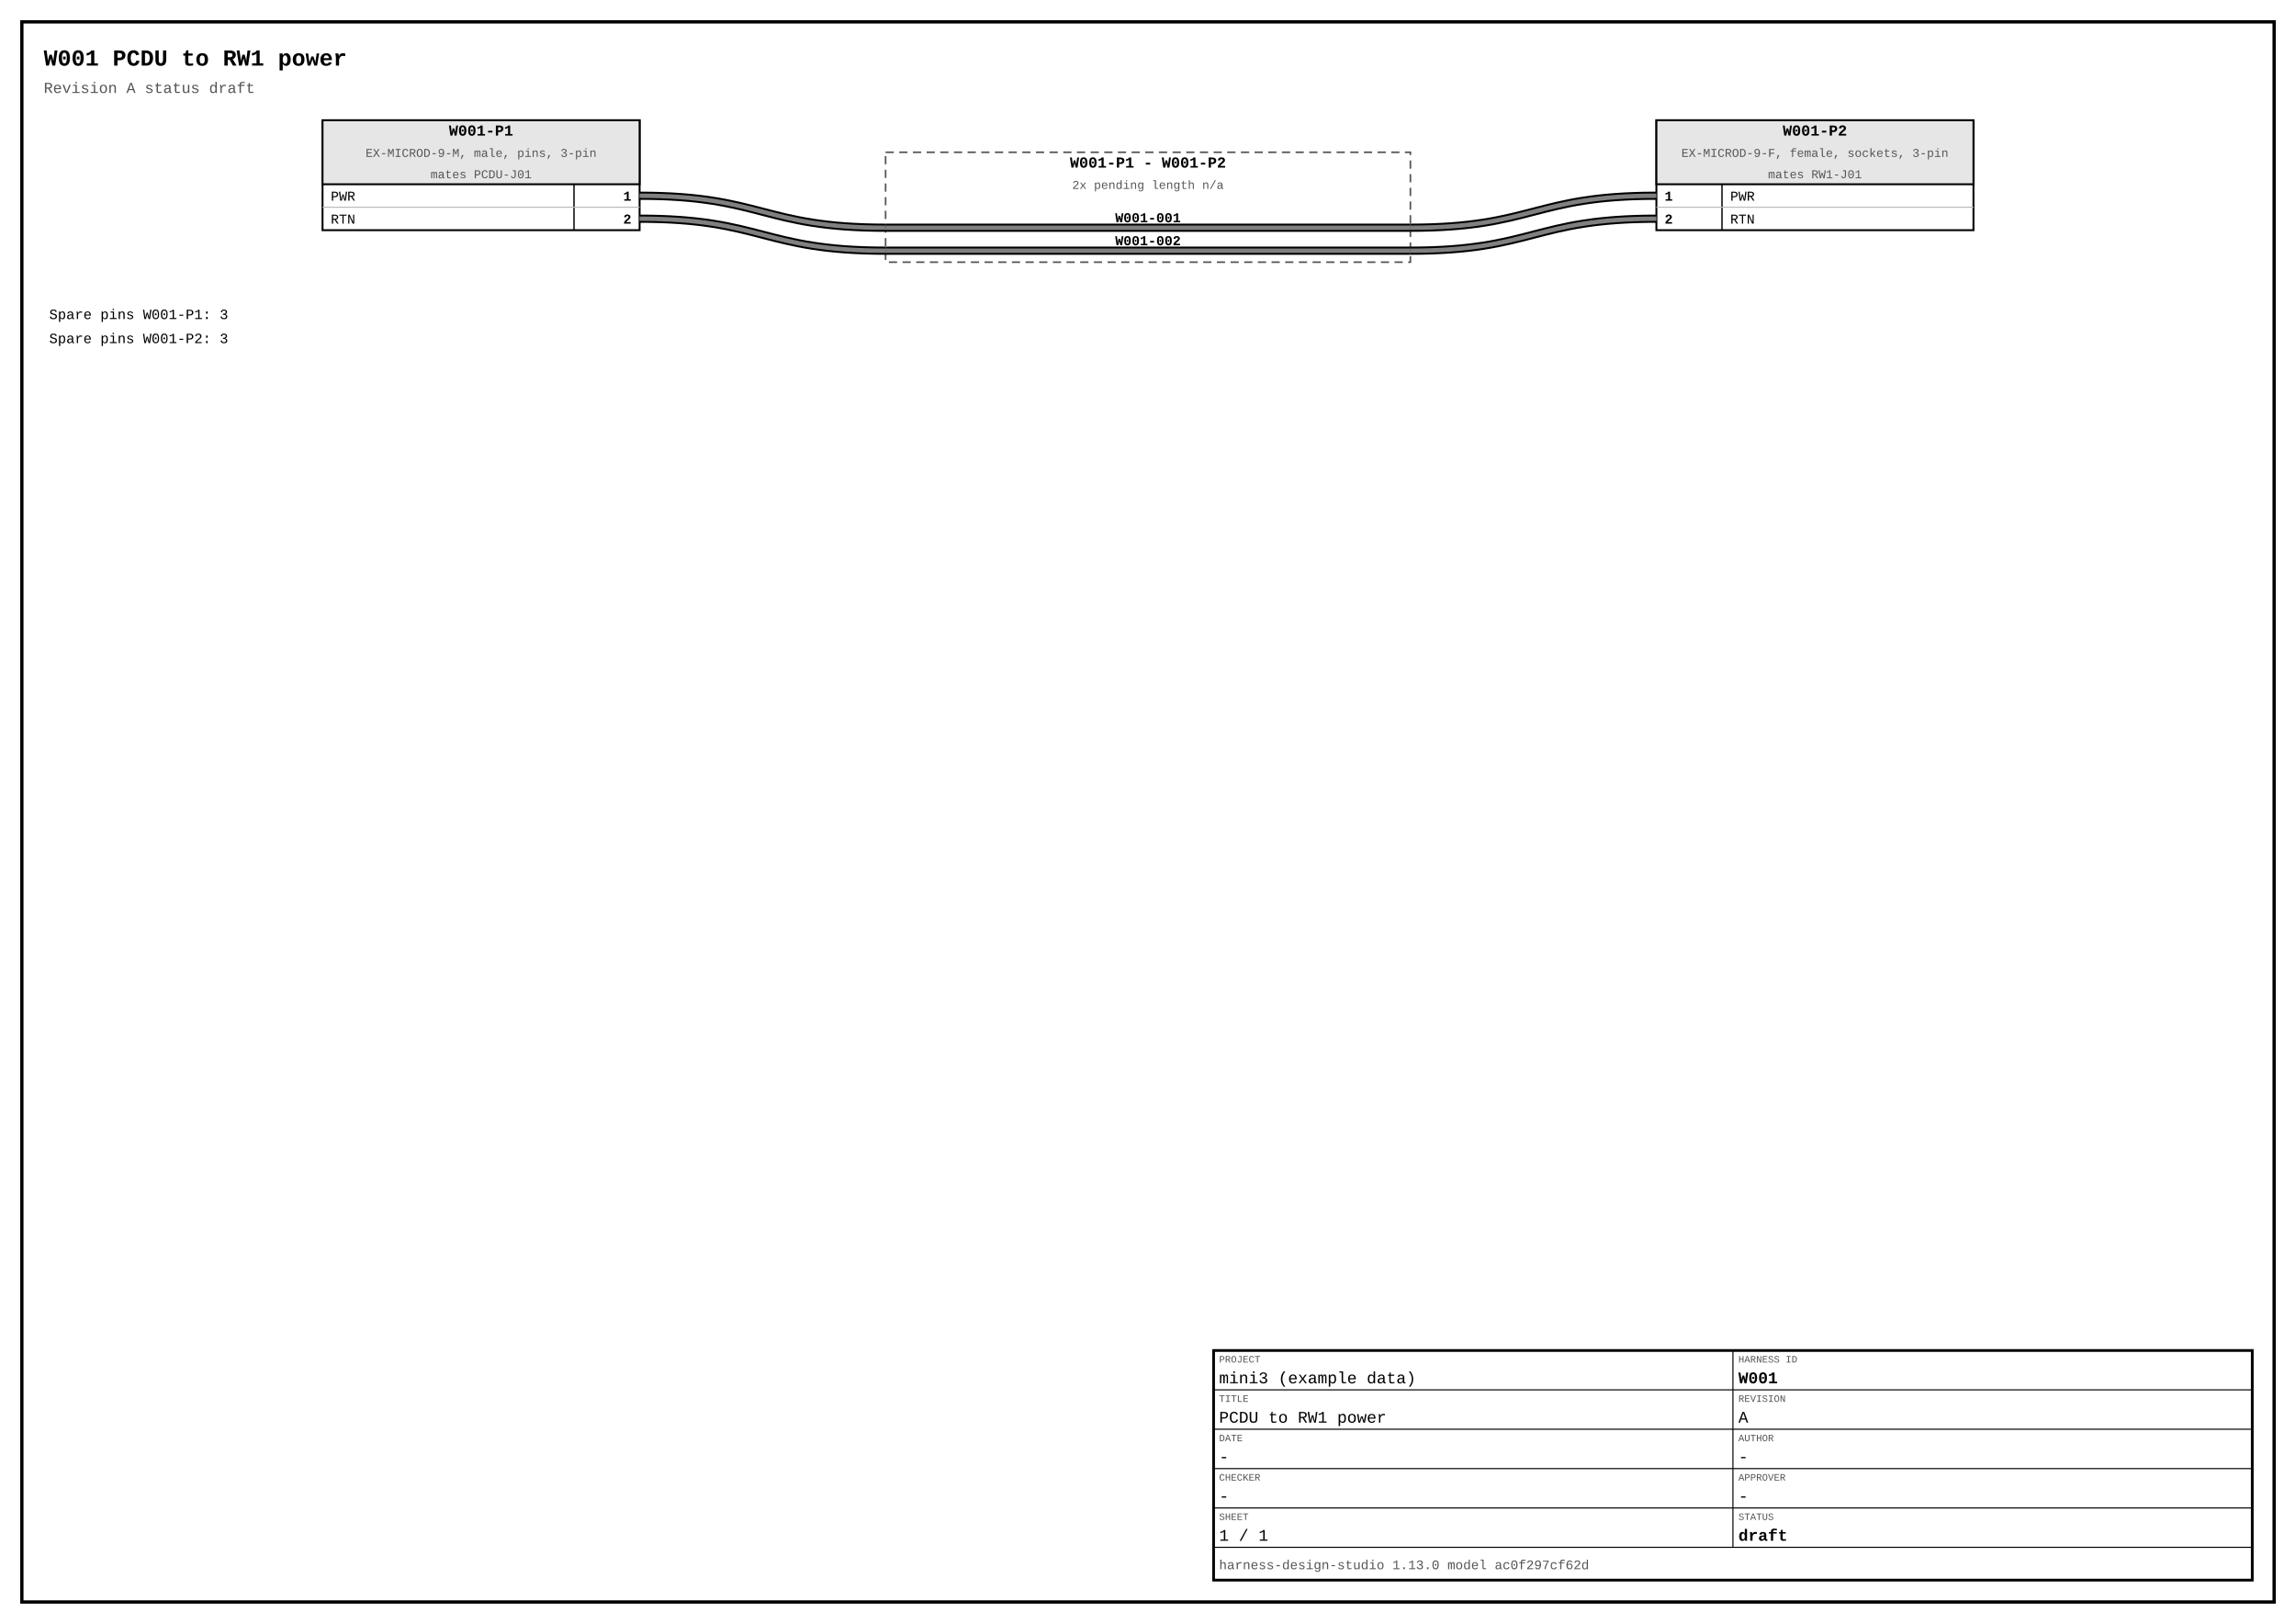
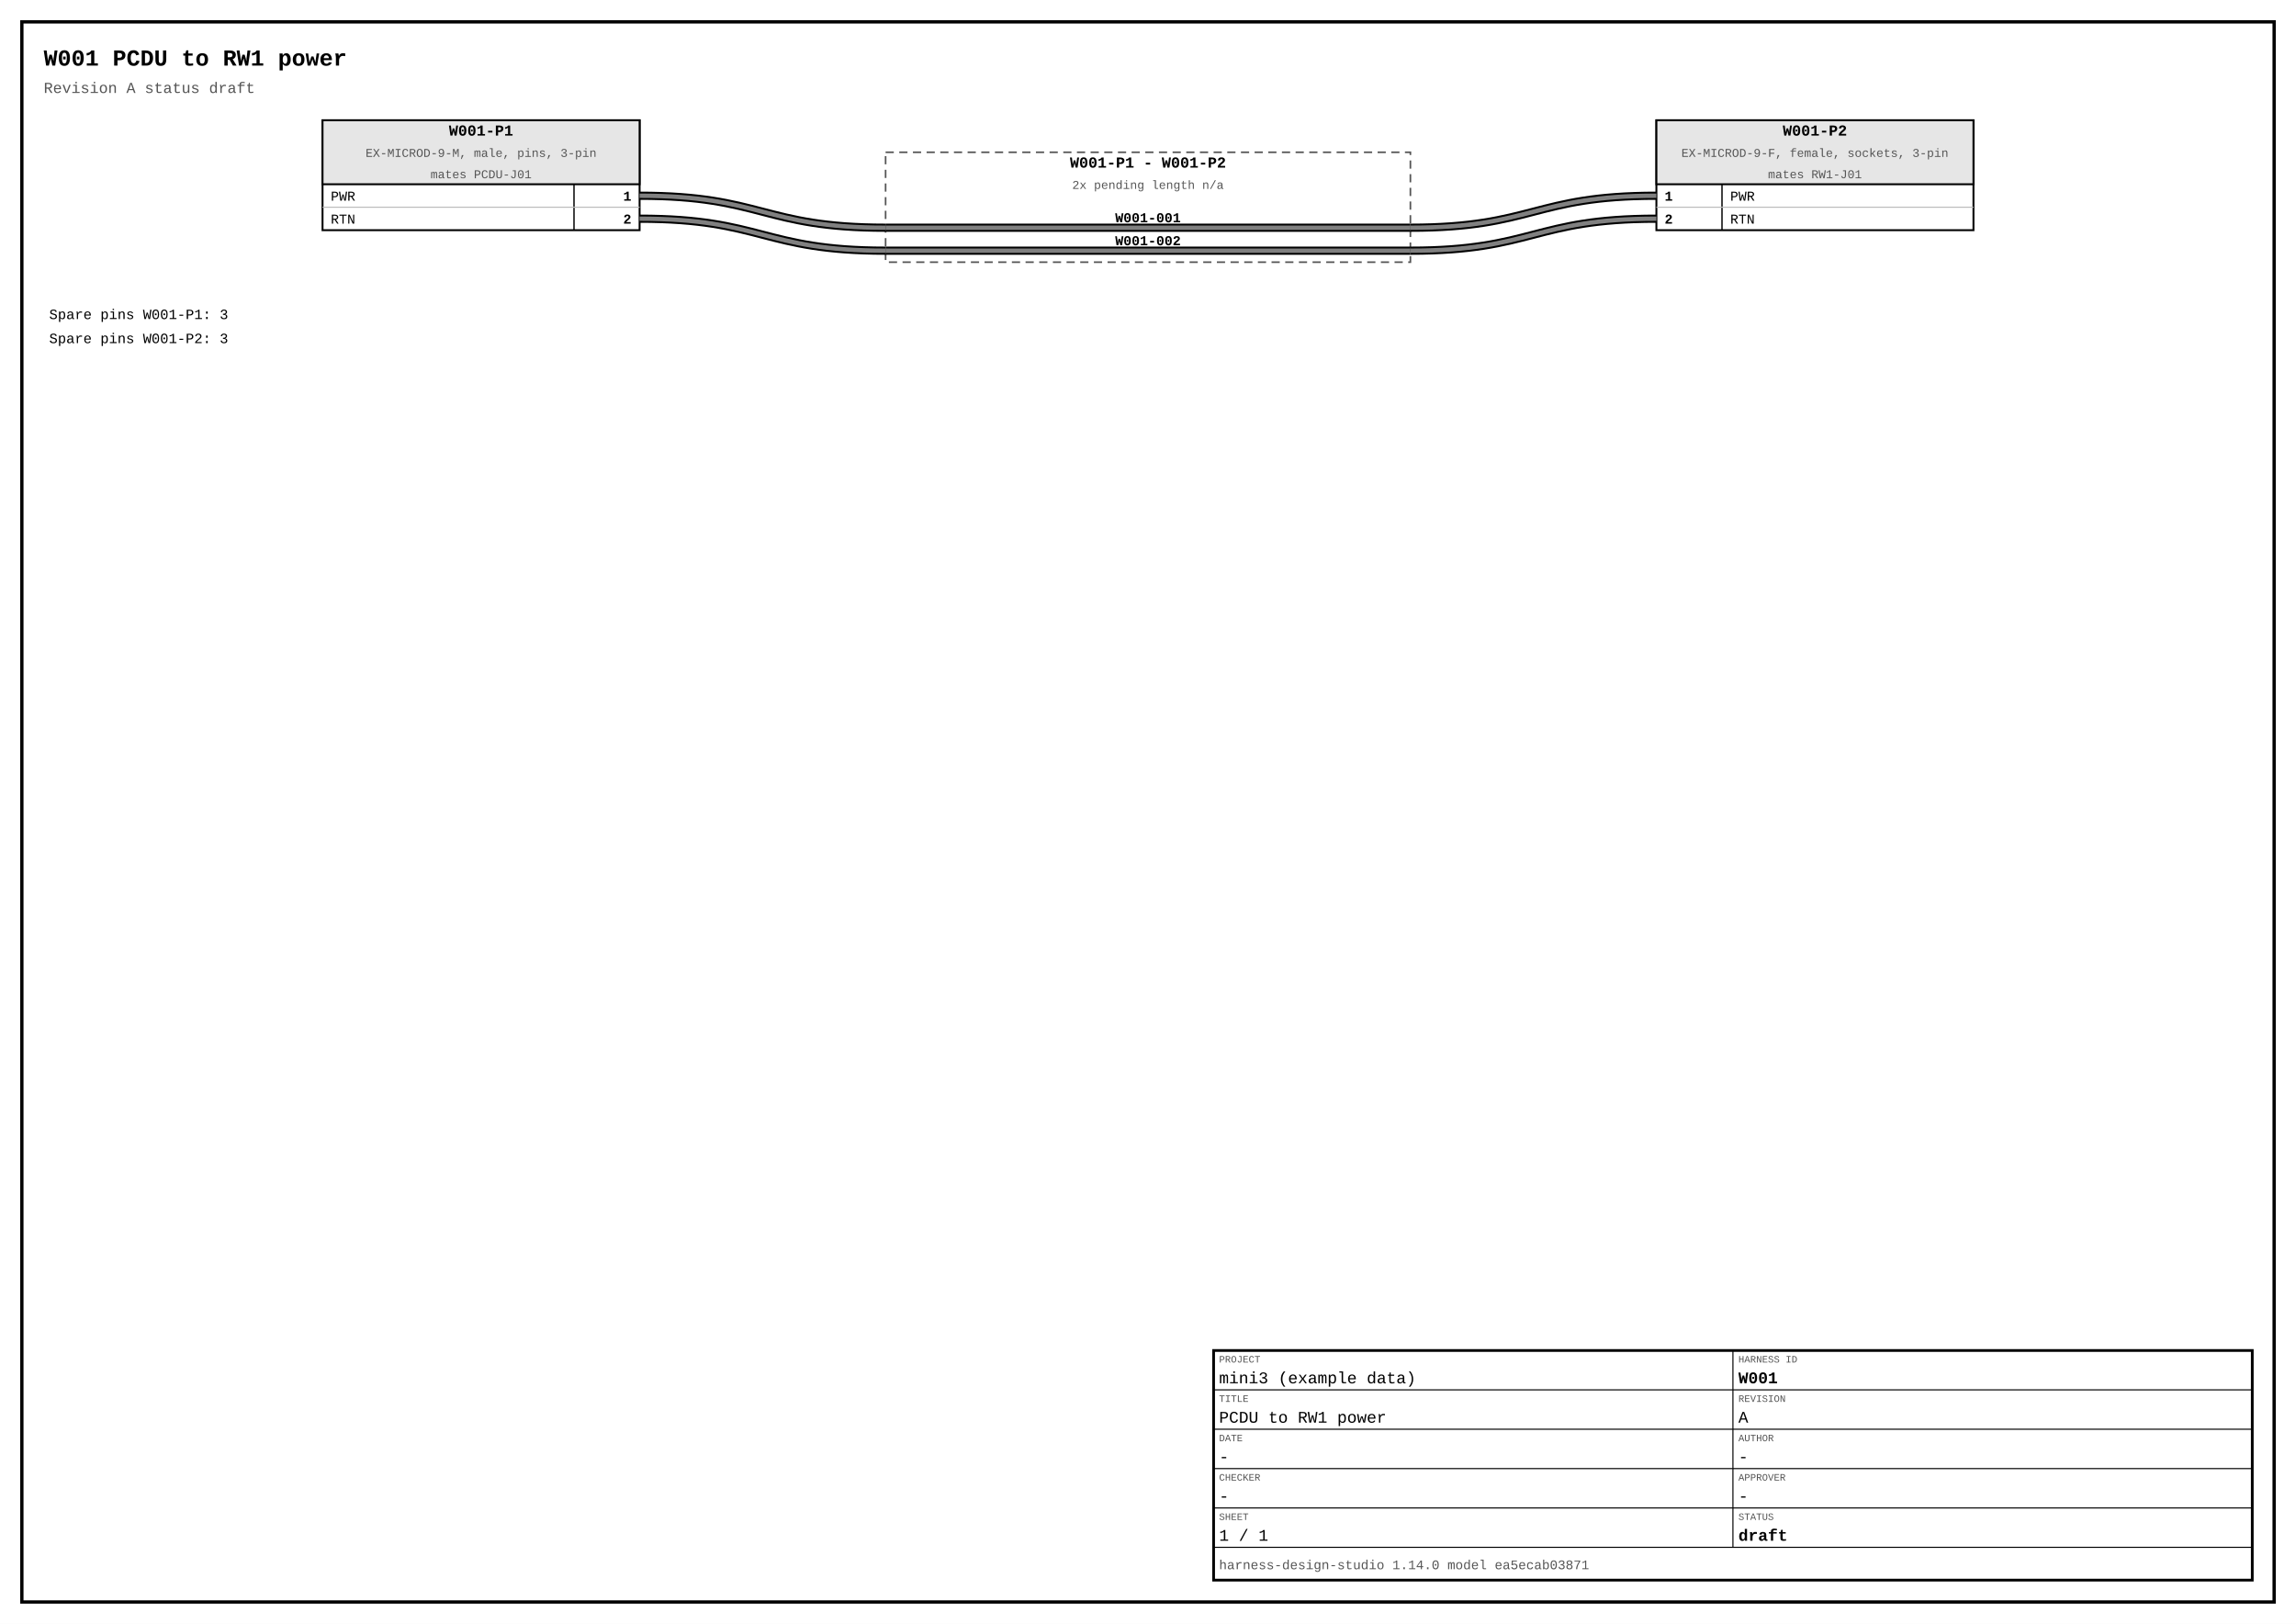
<svg xmlns="http://www.w3.org/2000/svg" width="420mm" height="297mm" viewBox="0 0 420 297" font-family="Courier New, Courier, monospace">
  <rect x="0" y="0" width="420" height="297" fill="#ffffff" />
  <rect x="4" y="4" width="412" height="289" fill="none" stroke="#000000" stroke-width="0.6" />
  <text x="8" y="12" font-size="4.2" font-weight="bold" text-anchor="start" fill="#000000">W001  PCDU to RW1 power</text>
  <text x="8" y="17" font-size="2.8" text-anchor="start" fill="#555555">Revision A  status draft</text>
  <rect x="59" y="22" width="58" height="20.1" fill="#ffffff" stroke="#000000" stroke-width="0.35" />
  <rect x="59" y="22" width="58" height="11.7" fill="#e6e6e6" stroke="#000000" stroke-width="0.35" />
  <text x="88" y="24.8" font-size="2.8" font-weight="bold" text-anchor="middle" fill="#000000">W001-P1</text>
  <text x="88" y="28.7" font-size="2.2" text-anchor="middle" fill="#555555">EX-MICROD-9-M, male, pins, 3-pin</text>
  <text x="88" y="32.6" font-size="2.2" text-anchor="middle" fill="#555555">mates PCDU-J01</text>
  <line x1="105" y1="33.7" x2="105" y2="42.1" stroke="#000000" stroke-width="0.25" />
  <line x1="59" y1="37.9" x2="117" y2="37.9" stroke="#bbbbbb" stroke-width="0.2" />
  <text x="60.5" y="36.7" font-size="2.5" text-anchor="start" fill="#000000" data-ref="sig/W001-P1/1">PWR</text>
  <text x="115.5" y="36.7" font-size="2.5" font-weight="bold" text-anchor="end" fill="#000000" data-ref="pin/W001-P1/1">1</text>
  <text x="60.5" y="40.9" font-size="2.5" text-anchor="start" fill="#000000" data-ref="sig/W001-P1/2">RTN</text>
  <text x="115.5" y="40.9" font-size="2.5" font-weight="bold" text-anchor="end" fill="#000000" data-ref="pin/W001-P1/2">2</text>
  <rect x="303" y="22" width="58" height="20.1" fill="#ffffff" stroke="#000000" stroke-width="0.35" />
  <rect x="303" y="22" width="58" height="11.7" fill="#e6e6e6" stroke="#000000" stroke-width="0.35" />
  <text x="332" y="24.8" font-size="2.8" font-weight="bold" text-anchor="middle" fill="#000000">W001-P2</text>
  <text x="332" y="28.7" font-size="2.2" text-anchor="middle" fill="#555555">EX-MICROD-9-F, female, sockets, 3-pin</text>
  <text x="332" y="32.6" font-size="2.2" text-anchor="middle" fill="#555555">mates RW1-J01</text>
  <line x1="315" y1="33.7" x2="315" y2="42.1" stroke="#000000" stroke-width="0.25" />
  <line x1="303" y1="37.9" x2="361" y2="37.9" stroke="#bbbbbb" stroke-width="0.2" />
  <text x="304.5" y="36.7" font-size="2.5" font-weight="bold" text-anchor="start" fill="#000000" data-ref="pin/W001-P2/1">1</text>
  <text x="316.5" y="36.7" font-size="2.5" text-anchor="start" fill="#000000" data-ref="sig/W001-P2/1">PWR</text>
  <text x="304.5" y="40.9" font-size="2.5" font-weight="bold" text-anchor="start" fill="#000000" data-ref="pin/W001-P2/2">2</text>
  <text x="316.5" y="40.9" font-size="2.5" text-anchor="start" fill="#000000" data-ref="sig/W001-P2/2">RTN</text>
  <rect x="162" y="27.85" width="96" height="20.1" fill="none" stroke="#555555" stroke-width="0.3" stroke-dasharray="1.5 1" />
  <text x="210" y="30.65" font-size="2.8" font-weight="bold" text-anchor="middle" fill="#000000">W001-P1 - W001-P2</text>
  <text x="210" y="34.55" font-size="2.2" text-anchor="middle" fill="#555555">2x  pending  length n/a</text>
  <path d="M 117 35.8 C 139.5 35.8 139.5 41.65 162 41.65" fill="none" stroke="#000000" stroke-width="1.5" />
  <line x1="162" y1="41.65" x2="258" y2="41.65" stroke="#000000" stroke-width="1.5" />
  <path d="M 258 41.65 C 280.5 41.65 280.5 35.8 303 35.8" fill="none" stroke="#000000" stroke-width="1.5" />
  <path d="M 117 35.8 C 139.5 35.8 139.5 41.65 162 41.65" fill="none" stroke="#808080" stroke-width="0.8" />
  <line x1="162" y1="41.65" x2="258" y2="41.65" stroke="#808080" stroke-width="0.8" />
  <path d="M 258 41.65 C 280.5 41.65 280.5 35.8 303 35.8" fill="none" stroke="#808080" stroke-width="0.8" />
  <text x="210" y="40.65" font-size="2.5" font-weight="bold" text-anchor="middle" fill="#000000">W001-001</text>
  <path d="M 117 40 C 139.5 40 139.5 45.85 162 45.85" fill="none" stroke="#000000" stroke-width="1.5" />
  <line x1="162" y1="45.85" x2="258" y2="45.85" stroke="#000000" stroke-width="1.5" />
  <path d="M 258 45.85 C 280.5 45.85 280.5 40 303 40" fill="none" stroke="#000000" stroke-width="1.5" />
  <path d="M 117 40 C 139.5 40 139.5 45.85 162 45.85" fill="none" stroke="#808080" stroke-width="0.8" />
  <line x1="162" y1="45.85" x2="258" y2="45.85" stroke="#808080" stroke-width="0.8" />
  <path d="M 258 45.85 C 280.5 45.85 280.5 40 303 40" fill="none" stroke="#808080" stroke-width="0.8" />
  <text x="210" y="44.85" font-size="2.5" font-weight="bold" text-anchor="middle" fill="#000000">W001-002</text>
  <text x="9" y="58.35" font-size="2.6" text-anchor="start" fill="#000000">Spare pins W001-P1: 3</text>
  <text x="9" y="62.75" font-size="2.6" text-anchor="start" fill="#000000">Spare pins W001-P2: 3</text>
  <rect x="222" y="247" width="190" height="42" fill="none" stroke="#000000" stroke-width="0.5" />
  <line x1="222" y1="247" x2="317" y2="247" stroke="#000000" stroke-width="0.2" />
  <text x="223" y="249.2" font-size="1.8" text-anchor="start" fill="#555555">PROJECT</text>
  <text x="223" y="253" font-size="3" text-anchor="start" fill="#000000">mini3 (example data)</text>
  <line x1="317" y1="247" x2="412" y2="247" stroke="#000000" stroke-width="0.2" />
  <text x="318" y="249.2" font-size="1.8" text-anchor="start" fill="#555555">HARNESS ID</text>
  <text x="318" y="253" font-size="3" font-weight="bold" text-anchor="start" fill="#000000">W001</text>
  <line x1="222" y1="254.2" x2="317" y2="254.2" stroke="#000000" stroke-width="0.2" />
  <text x="223" y="256.4" font-size="1.8" text-anchor="start" fill="#555555">TITLE</text>
  <text x="223" y="260.2" font-size="3" text-anchor="start" fill="#000000">PCDU to RW1 power</text>
  <line x1="317" y1="254.2" x2="412" y2="254.2" stroke="#000000" stroke-width="0.2" />
  <text x="318" y="256.4" font-size="1.8" text-anchor="start" fill="#555555">REVISION</text>
  <text x="318" y="260.2" font-size="3" text-anchor="start" fill="#000000">A</text>
  <line x1="222" y1="261.4" x2="317" y2="261.4" stroke="#000000" stroke-width="0.2" />
  <text x="223" y="263.6" font-size="1.8" text-anchor="start" fill="#555555">DATE</text>
  <text x="223" y="267.4" font-size="3" text-anchor="start" fill="#000000">-</text>
  <line x1="317" y1="261.4" x2="412" y2="261.4" stroke="#000000" stroke-width="0.2" />
  <text x="318" y="263.6" font-size="1.8" text-anchor="start" fill="#555555">AUTHOR</text>
  <text x="318" y="267.4" font-size="3" text-anchor="start" fill="#000000">-</text>
  <line x1="222" y1="268.6" x2="317" y2="268.6" stroke="#000000" stroke-width="0.2" />
  <text x="223" y="270.8" font-size="1.8" text-anchor="start" fill="#555555">CHECKER</text>
  <text x="223" y="274.6" font-size="3" text-anchor="start" fill="#000000">-</text>
  <line x1="317" y1="268.6" x2="412" y2="268.6" stroke="#000000" stroke-width="0.2" />
  <text x="318" y="270.8" font-size="1.8" text-anchor="start" fill="#555555">APPROVER</text>
  <text x="318" y="274.6" font-size="3" text-anchor="start" fill="#000000">-</text>
  <line x1="222" y1="275.8" x2="317" y2="275.8" stroke="#000000" stroke-width="0.2" />
  <text x="223" y="278" font-size="1.8" text-anchor="start" fill="#555555">SHEET</text>
  <text x="223" y="281.8" font-size="3" text-anchor="start" fill="#000000">1 / 1</text>
  <line x1="317" y1="275.8" x2="412" y2="275.8" stroke="#000000" stroke-width="0.2" />
  <text x="318" y="278" font-size="1.8" text-anchor="start" fill="#555555">STATUS</text>
  <text x="318" y="281.8" font-size="3" font-weight="bold" text-anchor="start" fill="#000000">draft</text>
  <line x1="317" y1="247" x2="317" y2="283" stroke="#000000" stroke-width="0.2" />
  <line x1="222" y1="283" x2="412" y2="283" stroke="#000000" stroke-width="0.2" />
-   <text x="223" y="287" font-size="2.4" text-anchor="start" fill="#555555">harness-design-studio 1.13.0 model ac0f297cf62d</text>
+   <text x="223" y="287" font-size="2.4" text-anchor="start" fill="#555555">harness-design-studio 1.14.0 model ea5ecab03871</text>
</svg>
